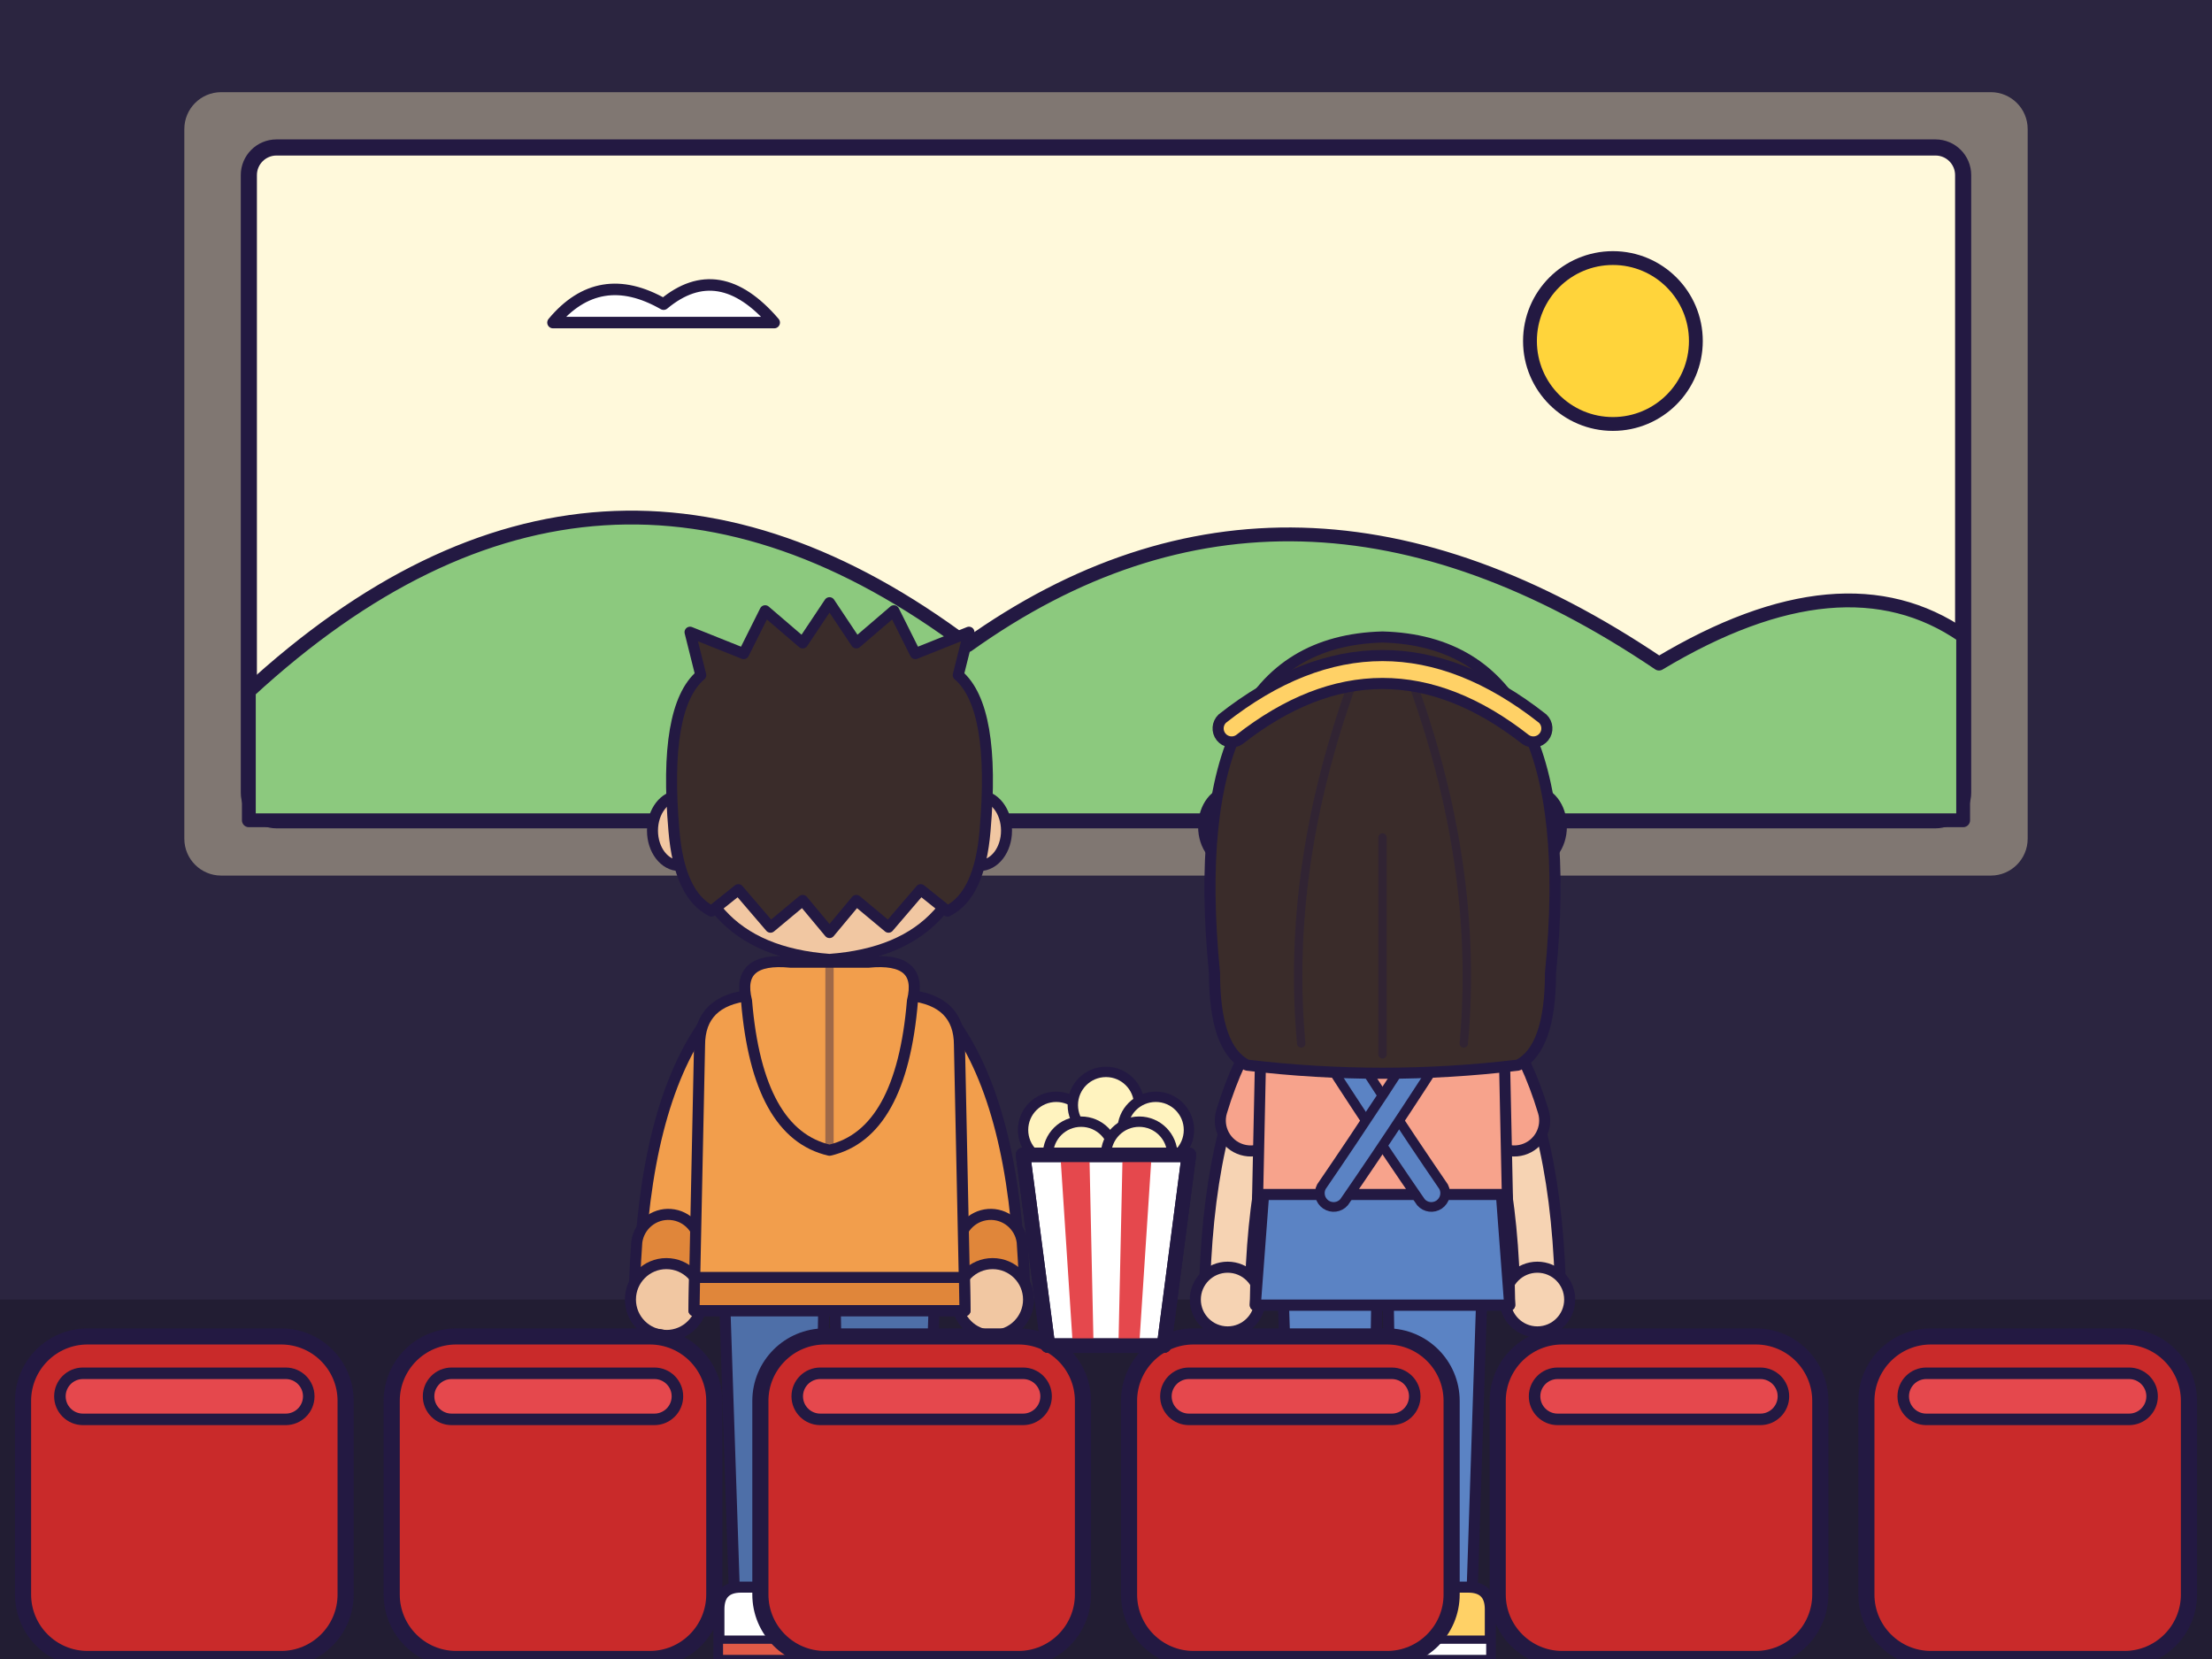
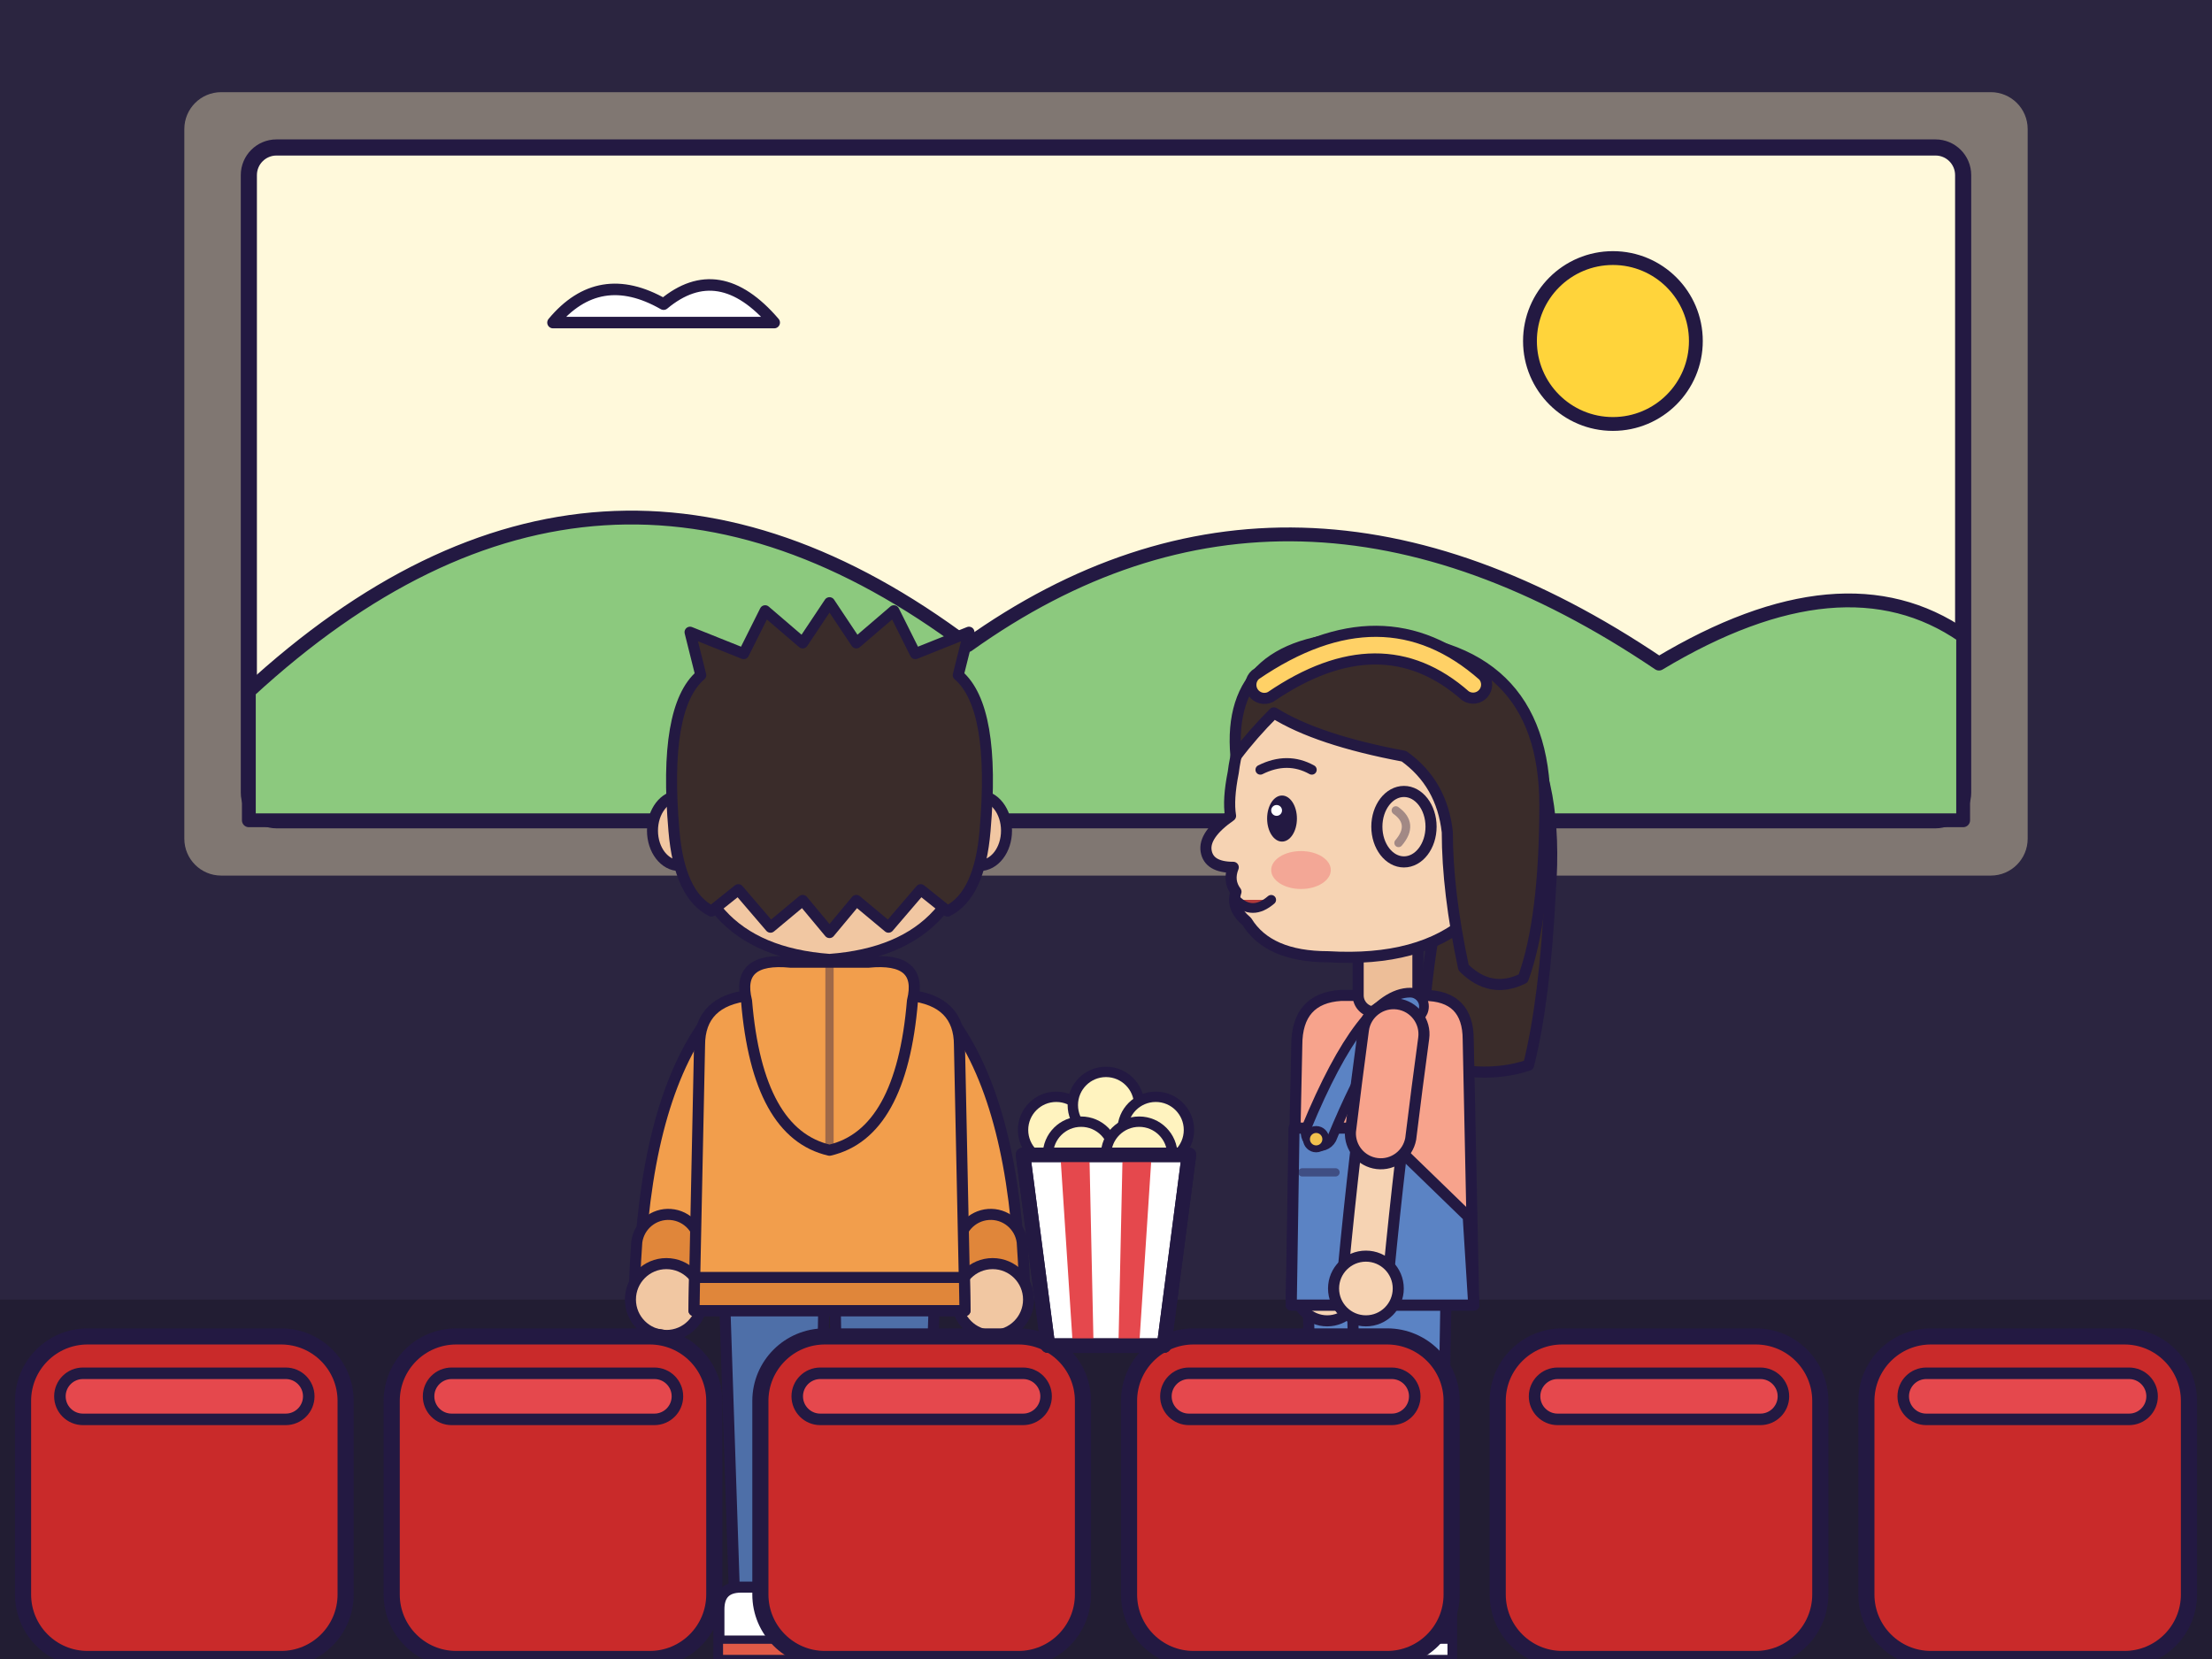
<svg xmlns="http://www.w3.org/2000/svg" viewBox="0 0 480 360" role="img" aria-label="A dark cinema: a big glowing screen; Big Brother and his friend sit in red seats watching, with popcorn between them.">
  <g stroke="#231942" stroke-width="3.5" stroke-linejoin="round" stroke-linecap="round">
    <rect x="0" y="0" width="480" height="360" fill="#2B2540" stroke="none" />
    <rect x="0" y="282" width="480" height="78" fill="#221D33" stroke="none" />
    <g transform="translate(240 190)">
      <g class="prop p-cinema-screen">
        <rect x="-200" y="-170" width="400" height="170" rx="8" fill="#FFF3BF" stroke="none" opacity="0.4" />
        <rect x="-186" y="-158" width="372" height="146" rx="6" fill="#FFF9DB" />
        <path d="M-186-40Q-110-110-30-50Q40-100 120-46Q160-70 186-52L186-12L-186-12Z" fill="#8CC97E" stroke-width="3" />
        <circle cx="110" cy="-116" r="18" fill="#FFD43B" stroke-width="3" />
        <path d="M-120-120Q-110-132-96-124Q-84-134-72-120Z" fill="#FFFFFF" stroke-width="2.5" />
      </g>
    </g>
    <g transform="translate(180 360) scale(0.6 0.6)">
      <g class="char c-1 ch-gege">
        <g transform="translate(-150 -432)">
          <ellipse class="shadow" cx="150" cy="446" rx="75" ry="10" fill="#231942" stroke="none" opacity="0.1" />
          <g class="figure" stroke="#231942" stroke-width="4" stroke-linejoin="round" stroke-linecap="round">
            <g class="legs">
              <path d="M112 300L148 300L146 420L116 420Z" fill="#4E6FA8" />
              <path d="M188 300L152 300L154 420L184 420Z" fill="#4E6FA8" />
              <path d="M110 432L110 414Q110 406 118 406L142 406Q150 406 150 414L150 432Z" fill="#FFFFFF" />
              <path d="M110 425L150 425L150 432L110 432Z" fill="#E05A47" stroke-width="3" />
              <path d="M150 432L150 414Q150 406 158 406L182 406Q190 406 190 414L190 432Z" fill="#FFFFFF" />
              <path d="M150 425L190 425L190 432L150 432Z" fill="#E05A47" stroke-width="3" />
            </g>
            <g transform="translate(150 300)">
              <g class="upper">
                <g transform="translate(-150 -300)">
                  <g transform="translate(113 208)">
                    <g class="arm-left">
                      <g transform="translate(-113 -208)">
                        <path d="M104.8 202.2Q83.1 232.8 81 295.7A10 10 0 0 0 101 296.3Q102.9 239.5 121.2 213.8A10 10 0 0 0 104.8 202.2Z" fill="#F29E4C" />
                        <path d="M80.3 281.2Q79.8 288.2 79.5 295.6A11.5 11.5 0 0 0 102.5 296.4Q102.7 289.4 103.2 282.9A11.5 11.5 0 0 0 80.3 281.2Z" fill="#E0863A" />
                        <circle class="hand" cx="91" cy="302" r="13" fill="#F1C7A2" />
                      </g>
                    </g>
                  </g>
                  <g transform="translate(187 208)">
                    <g class="arm-right">
                      <g transform="translate(-187 -208)">
                        <path d="M178.8 213.8Q197.1 239.5 199 296.3A10 10 0 0 0 219 295.7Q216.9 232.8 195.2 202.2A10 10 0 0 0 178.8 213.8Z" fill="#F29E4C" />
                        <path d="M196.8 282.9Q197.3 289.4 197.5 296.4A11.5 11.5 0 0 0 220.5 295.6Q220.2 288.2 219.7 281.2A11.5 11.5 0 0 0 196.8 282.9Z" fill="#E0863A" />
                        <circle class="hand" cx="209" cy="302" r="13" fill="#F1C7A2" />
                      </g>
                    </g>
                  </g>
                  <g class="body">
                    <path d="M103 210Q103 194 121 192L179 192Q197 194 197 210L199 306L101 306Z" fill="#F29E4C" />
                    <path d="M101.2 294L198.8 294L199 306L101 306Z" fill="#E0863A" />
                    <g class="neck">
                      <rect x="139.3" y="171" width="21.3" height="27" rx="6" fill="#E6B48C" />
                    </g>
                    <path class="hood" d="M120 194Q116 178 136 180L164 180Q184 178 180 194Q176 242 150 248Q124 242 120 194Z" fill="#F29E4C" />
                    <path d="M150 182L150 246" fill="none" stroke-width="3" opacity="0.4" />
                  </g>
                  <g transform="translate(150 179)">
                    <g class="head act">
                      <g transform="translate(-150 -179)">
                        <g transform="translate(150 126.6) scale(0.97)" stroke-width="4.1">
                          <path class="face" d="M-54-6Q-54-52 0-52Q54-52 54-6Q54 50 0 54Q-54 50-54-6Z" fill="#F1C7A2" />
                          <g class="ears">
                            <ellipse cx="-56" cy="6" rx="10" ry="13" fill="#F1C7A2" />
                            <ellipse cx="56" cy="6" rx="10" ry="13" fill="#F1C7A2" />
                            <path d="M-58 0Q-52 6-57 12" fill="none" stroke-width="3.1" opacity="0.4" />
                            <path d="M58 0Q52 6 57 12" fill="none" stroke-width="3.1" opacity="0.4" />
                          </g>
                          <g class="hair">
                            <path d="M-58 6Q-62-40-48-52L-52-68L-32-60L-24-76L-10-64L0-79L10-64L24-76L32-60L52-68L48-52Q62-40 58 6Q56 30 44 36L34 28L22 42L10 32L0 44L-10 32L-22 42L-34 28L-44 36Q-56 30-58 6Z" fill="#3A2C2A" />
                          </g>
                        </g>
                      </g>
                    </g>
                  </g>
                </g>
              </g>
            </g>
          </g>
        </g>
      </g>
    </g>
-     <g transform="translate(300 360) scale(0.6 0.6)">
+     <g transform="translate(300 360) scale(-0.6 0.6)">
      <g class="char c-2 ch-friend">
        <g transform="translate(-150 -432)">
          <ellipse class="shadow" cx="150" cy="446" rx="72" ry="10" fill="#231942" stroke="none" opacity="0.1" />
          <g class="figure" stroke="#231942" stroke-width="4" stroke-linejoin="round" stroke-linecap="round">
            <g class="legs">
-               <path d="M114 298L148 298L146 420L118 420Z" fill="#5B83C4" />
-               <path d="M186 298L152 298L154 420L182 420Z" fill="#5B83C4" />
-               <path d="M111 432L111 414Q111 406 119 406L143 406Q151 406 151 414L151 432Z" fill="#FFD166" />
-               <path d="M111 425L151 425L151 432L111 432Z" fill="#FFFFFF" stroke-width="3" />
-               <path d="M149 432L149 414Q149 406 157 406L181 406Q189 406 189 414L189 432Z" fill="#FFD166" />
-               <path d="M149 425L189 425L189 432L149 432Z" fill="#FFFFFF" stroke-width="3" />
+               <path d="M143 298L177 298L174 420L145 420Z" fill="#5B83C4" />
+               <path d="M127 298L161 298L158 420L129 420Z" fill="#5B83C4" />
+               <path d="M141 432L141 412Q141 406 147 406L168 406Q174 406 178 413Q194 416 195 425Q196 432 189 432Z" fill="#FFD166" />
+               <path d="M141 425L195.5 425Q196 432 189 432L141 432Z" fill="#FFFFFF" stroke-width="3" />
+               <path d="M162 411L176 418" fill="none" stroke-width="3" />
+               <path d="M125 432L125 412Q125 406 131 406L152 406Q158 406 162 413Q178 416 179 425Q180 432 173 432Z" fill="#FFD166" />
+               <path d="M125 425L179.5 425Q180 432 173 432L125 432Z" fill="#FFFFFF" stroke-width="3" />
+               <path d="M146 411L160 418" fill="none" stroke-width="3" />
            </g>
            <g transform="translate(150 298)">
              <g class="upper">
                <g transform="translate(-150 -298)">
-                   <g transform="translate(116 208)">
+                   <g class="hair-far" transform="translate(154 125.1) scale(0.98)" stroke-width="4.1">
+                     <path d="M-10-54Q-72-50-66 30Q-64 70-58 94Q-40 100-18 92Q-20 60-24 40Z" fill="#3A2C2A" />
+                   </g>
+                   <g transform="translate(154 206)">
+                     <g class="arm-right">
+                       <g transform="translate(-154 -206)">
+                         <path d="M146 208.2Q157.8 251.5 161.8 292.8A8.3 8.3 0 0 0 178.2 291.2Q174.2 248.5 162 203.8A8.3 8.3 0 0 0 146 208.2Z" fill="#F6D3B3" />
+                         <path d="M143.4 208.9Q148.3 227 151.9 244.8A11 11 0 0 0 173.5 240.4Q169.8 222 164.6 203.1A11 11 0 0 0 143.4 208.9Z" fill="#F7A38C" />
+                         <circle class="hand" cx="170" cy="298" r="11.7" fill="#F6D3B3" />
+                       </g>
+                     </g>
+                   </g>
+                   <g class="body">
+                     <path d="M119 208Q119 192 135 192L165 192Q181 193 181 210L183 304L117 304Z" fill="#F7A38C" />
+                     <g class="neck">
+                       <rect x="137.2" y="170" width="21.6" height="28" rx="6" fill="#EDBE98" />
+                     </g>
+                     <path d="M152 240L182 240L183 304L117 304L119 272Z" fill="#5B83C4" />
+                     <path d="M177.6 240.1Q157.3 191 140 191A5 5 0 0 0 140 201Q150.7 201 168.4 243.9A5 5 0 0 0 177.6 240.1Z" fill="#5B83C4" stroke-width="3.5" />
+                     <circle cx="174" cy="244" r="3.5" fill="#F2C14E" stroke-width="2.5" />
+                     <path d="M179 256L167 256" fill="none" stroke-width="3" opacity="0.5" />
+                   </g>
+                   <g transform="translate(152 178)">
+                     <g class="head">
+                       <g transform="translate(-152 -178)">
+                         <g transform="translate(154 125.1) scale(0.98)" stroke-width="4.1">
+                           <path class="face" d="M-50-8Q-52-54 0-54Q46-54 51-14Q53-4 52 2Q62 9 61 15Q60 21 51 21Q53 26 50 30Q52 36 46 41Q38 54 16 54Q-18 56-36 40Q-52 24-50-8Z" fill="#F6D3B3" />
+                           <g class="hair">
+                             <path d="M50-20Q54-64 0-64Q-64-62-64-2Q-64 40-56 62Q-44 68-34 58Q-28 30-28 8Q-26-10-12-20Q20-26 36-36Q44-28 50-20Z" fill="#3A2C2A" />
+                             <path d="M42.8-50.1Q-4.4-82.3-41.3-49.7A5 5 0 0 0-34.7-42.3Q-3.6-69.7 37.2-41.9A5 5 0 0 0 42.8-50.1Z" fill="#FFD166" />
+                           </g>
+                           <g class="ears">
+                             <ellipse cx="-12" cy="6" rx="10" ry="13" fill="#F6D3B3" />
+                             <path d="M-9 0Q-16 5-10 12" fill="none" stroke-width="3.1" opacity="0.4" />
+                           </g>
+                           <g class="cheeks">
+                             <ellipse cx="26" cy="22" rx="11" ry="7" fill="#F28B82" stroke="none" opacity="0.6" />
+                           </g>
+                           <g class="brows">
+                             <path d="M22-15Q31-20 41-15" fill="none" stroke-width="3.6" />
+                           </g>
+                           <g transform="translate(33 3)">
+                             <g class="eyes">
+                               <g transform="translate(-33 -3)">
+                                 <ellipse cx="33" cy="3" rx="5.5" ry="8.5" fill="#231942" stroke="none" />
+                                 <circle cx="35" cy="0" r="2" fill="#FFFFFF" stroke="none" />
+                               </g>
+                             </g>
+                           </g>
+                           <g class="mouth">
+                             <path d="M37 33Q44 39 50 33" fill="#B23A3A" stroke-width="3.6" />
+                           </g>
+                         </g>
+                       </g>
+                     </g>
+                   </g>
+                   <g transform="translate(146 206)">
                    <g class="arm-left">
-                       <g transform="translate(-116 -208)">
-                         <path d="M109.2 203.2Q87.8 233.4 85.7 295.7A8.3 8.3 0 0 0 102.3 296.3Q104.2 238.9 122.8 212.8A8.3 8.3 0 0 0 109.2 203.2Z" fill="#F6D3B3" />
-                         <path d="M107 201.6Q97.6 214.9 91.8 234.1A11 11 0 0 0 112.9 240.4Q117.6 224.7 125 214.4A11 11 0 0 0 107 201.6Z" fill="#F7A38C" />
-                         <circle class="hand" cx="94" cy="302" r="11.7" fill="#F6D3B3" />
-                       </g>
-                     </g>
-                   </g>
-                   <g transform="translate(184 208)">
-                     <g class="arm-right">
-                       <g transform="translate(-184 -208)">
-                         <path d="M177.2 212.8Q195.8 238.9 197.7 296.3A8.3 8.3 0 0 0 214.3 295.7Q212.2 233.4 190.8 203.2A8.3 8.3 0 0 0 177.2 212.8Z" fill="#F6D3B3" />
-                         <path d="M175 214.4Q182.4 224.7 187.1 240.4A11 11 0 0 0 208.2 234.1Q202.4 214.9 193 201.6A11 11 0 0 0 175 214.4Z" fill="#F7A38C" />
-                         <circle class="hand" cx="206" cy="302" r="11.7" fill="#F6D3B3" />
-                       </g>
-                     </g>
-                   </g>
-                   <g class="body">
-                     <path d="M106 209.6Q106 194 123.6 192L176.4 192Q194 194 194 209.6L196 304L104 304Z" fill="#F7A38C" />
-                     <g class="neck">
-                       <rect x="139.2" y="170" width="21.6" height="28" rx="6" fill="#EDBE98" />
-                     </g>
-                     <path d="M107 264L193 264L196 304L104 304Z" fill="#5B83C4" />
-                     <path d="M117.8 196.7Q141.8 234.8 163.9 266.8A5 5 0 0 0 172.1 261.2Q150.2 229.2 126.2 191.3A5 5 0 0 0 117.8 196.7Z" fill="#5B83C4" stroke-width="3.5" />
-                     <path d="M173.8 191.3Q149.8 229.2 127.9 261.2A5 5 0 0 0 136.1 266.8Q158.2 234.8 182.2 196.7A5 5 0 0 0 173.8 191.3Z" fill="#5B83C4" stroke-width="3.5" />
-                   </g>
-                   <g transform="translate(150 178)">
-                     <g class="head">
-                       <g transform="translate(-150 -178)">
-                         <g transform="translate(150 125.1) scale(0.98)" stroke-width="4.1">
-                           <path class="face" d="M-54-6Q-54-52 0-52Q54-52 54-6Q54 50 0 54Q-54 50-54-6Z" fill="#F6D3B3" />
-                           <g class="ears">
-                             <ellipse cx="-56" cy="6" rx="10" ry="13" fill="#F6D3B3" />
-                             <ellipse cx="56" cy="6" rx="10" ry="13" fill="#F6D3B3" />
-                             <path d="M-58 0Q-52 6-57 12" fill="none" stroke-width="3.1" opacity="0.4" />
-                             <path d="M58 0Q52 6 57 12" fill="none" stroke-width="3.1" opacity="0.4" />
-                           </g>
-                           <g class="hair">
-                             <path d="M-62 60Q-74-62 0-64Q74-62 62 60Q62 88 50 94Q0 100-50 94Q-62 88-62 60Z" fill="#3A2C2A" />
-                             <path d="M-30 86Q-36 20-10-50" fill="none" stroke-width="3.1" opacity="0.4" />
-                             <path d="M30 86Q36 20 10-50" fill="none" stroke-width="3.1" opacity="0.4" />
-                             <path d="M0 90L0 10" fill="none" stroke-width="3.1" opacity="0.4" />
-                             <path d="M-52.9-26.1Q0-67.6 52.9-26.1A5 5 0 0 0 59.1-33.9Q0-80.4-59.1-33.9A5 5 0 0 0-52.9-26.1Z" fill="#FFD166" />
-                           </g>
-                         </g>
+                       <g transform="translate(-146 -206)">
+                         <path d="M137.8 207.1Q143.8 251 147.8 292.8A8.3 8.3 0 0 0 164.2 291.2Q160.2 249 154.2 204.9A8.3 8.3 0 0 0 137.8 207.1Z" fill="#F6D3B3" />
+                         <path d="M135.1 207.5Q137.6 225.9 139.8 243.9A11 11 0 0 0 161.6 241.3Q159.4 223.1 156.9 204.5A11 11 0 0 0 135.1 207.5Z" fill="#F7A38C" />
+                         <circle class="hand" cx="156" cy="298" r="11.7" fill="#F6D3B3" />
                      </g>
                    </g>
                  </g>
                </g>
              </g>
            </g>
          </g>
        </g>
      </g>
    </g>
    <g transform="translate(240 360)">
      <g class="prop p-cinema-seats">
        <rect x="-235" y="-70" width="70" height="70" rx="14" fill="#C92A2A" />
        <rect x="-227" y="-62" width="54" height="10" rx="5" fill="#E5484D" stroke-width="2.5" />
        <rect x="-155" y="-70" width="70" height="70" rx="14" fill="#C92A2A" />
        <rect x="-147" y="-62" width="54" height="10" rx="5" fill="#E5484D" stroke-width="2.5" />
        <rect x="-75" y="-70" width="70" height="70" rx="14" fill="#C92A2A" />
        <rect x="-67" y="-62" width="54" height="10" rx="5" fill="#E5484D" stroke-width="2.5" />
        <rect x="5" y="-70" width="70" height="70" rx="14" fill="#C92A2A" />
        <rect x="13" y="-62" width="54" height="10" rx="5" fill="#E5484D" stroke-width="2.5" />
        <rect x="85" y="-70" width="70" height="70" rx="14" fill="#C92A2A" />
        <rect x="93" y="-62" width="54" height="10" rx="5" fill="#E5484D" stroke-width="2.5" />
        <rect x="165" y="-70" width="70" height="70" rx="14" fill="#C92A2A" />
        <rect x="173" y="-62" width="54" height="10" rx="5" fill="#E5484D" stroke-width="2.5" />
      </g>
    </g>
    <g transform="translate(240 292) scale(0.9 0.9)">
      <g class="prop p-popcorn">
        <circle cx="-12" cy="-52" r="8" fill="#FFF3BF" stroke-width="2.5" />
        <circle cx="0" cy="-58" r="8" fill="#FFF3BF" stroke-width="2.5" />
        <circle cx="12" cy="-52" r="8" fill="#FFF3BF" stroke-width="2.5" />
        <circle cx="-6" cy="-46" r="8" fill="#FFF3BF" stroke-width="2.5" />
        <circle cx="8" cy="-46" r="8" fill="#FFF3BF" stroke-width="2.5" />
        <path d="M-20-46L20-46L14 0L-14 0Z" fill="#FFFFFF" />
        <path d="M-11-46L-8 0L-3 0L-4-46ZM4-46L3 0L8 0L11-46Z" fill="#E5484D" stroke="none" />
        <path d="M-20-46L20-46L14 0L-14 0Z" fill="none" />
      </g>
    </g>
  </g>
</svg>
